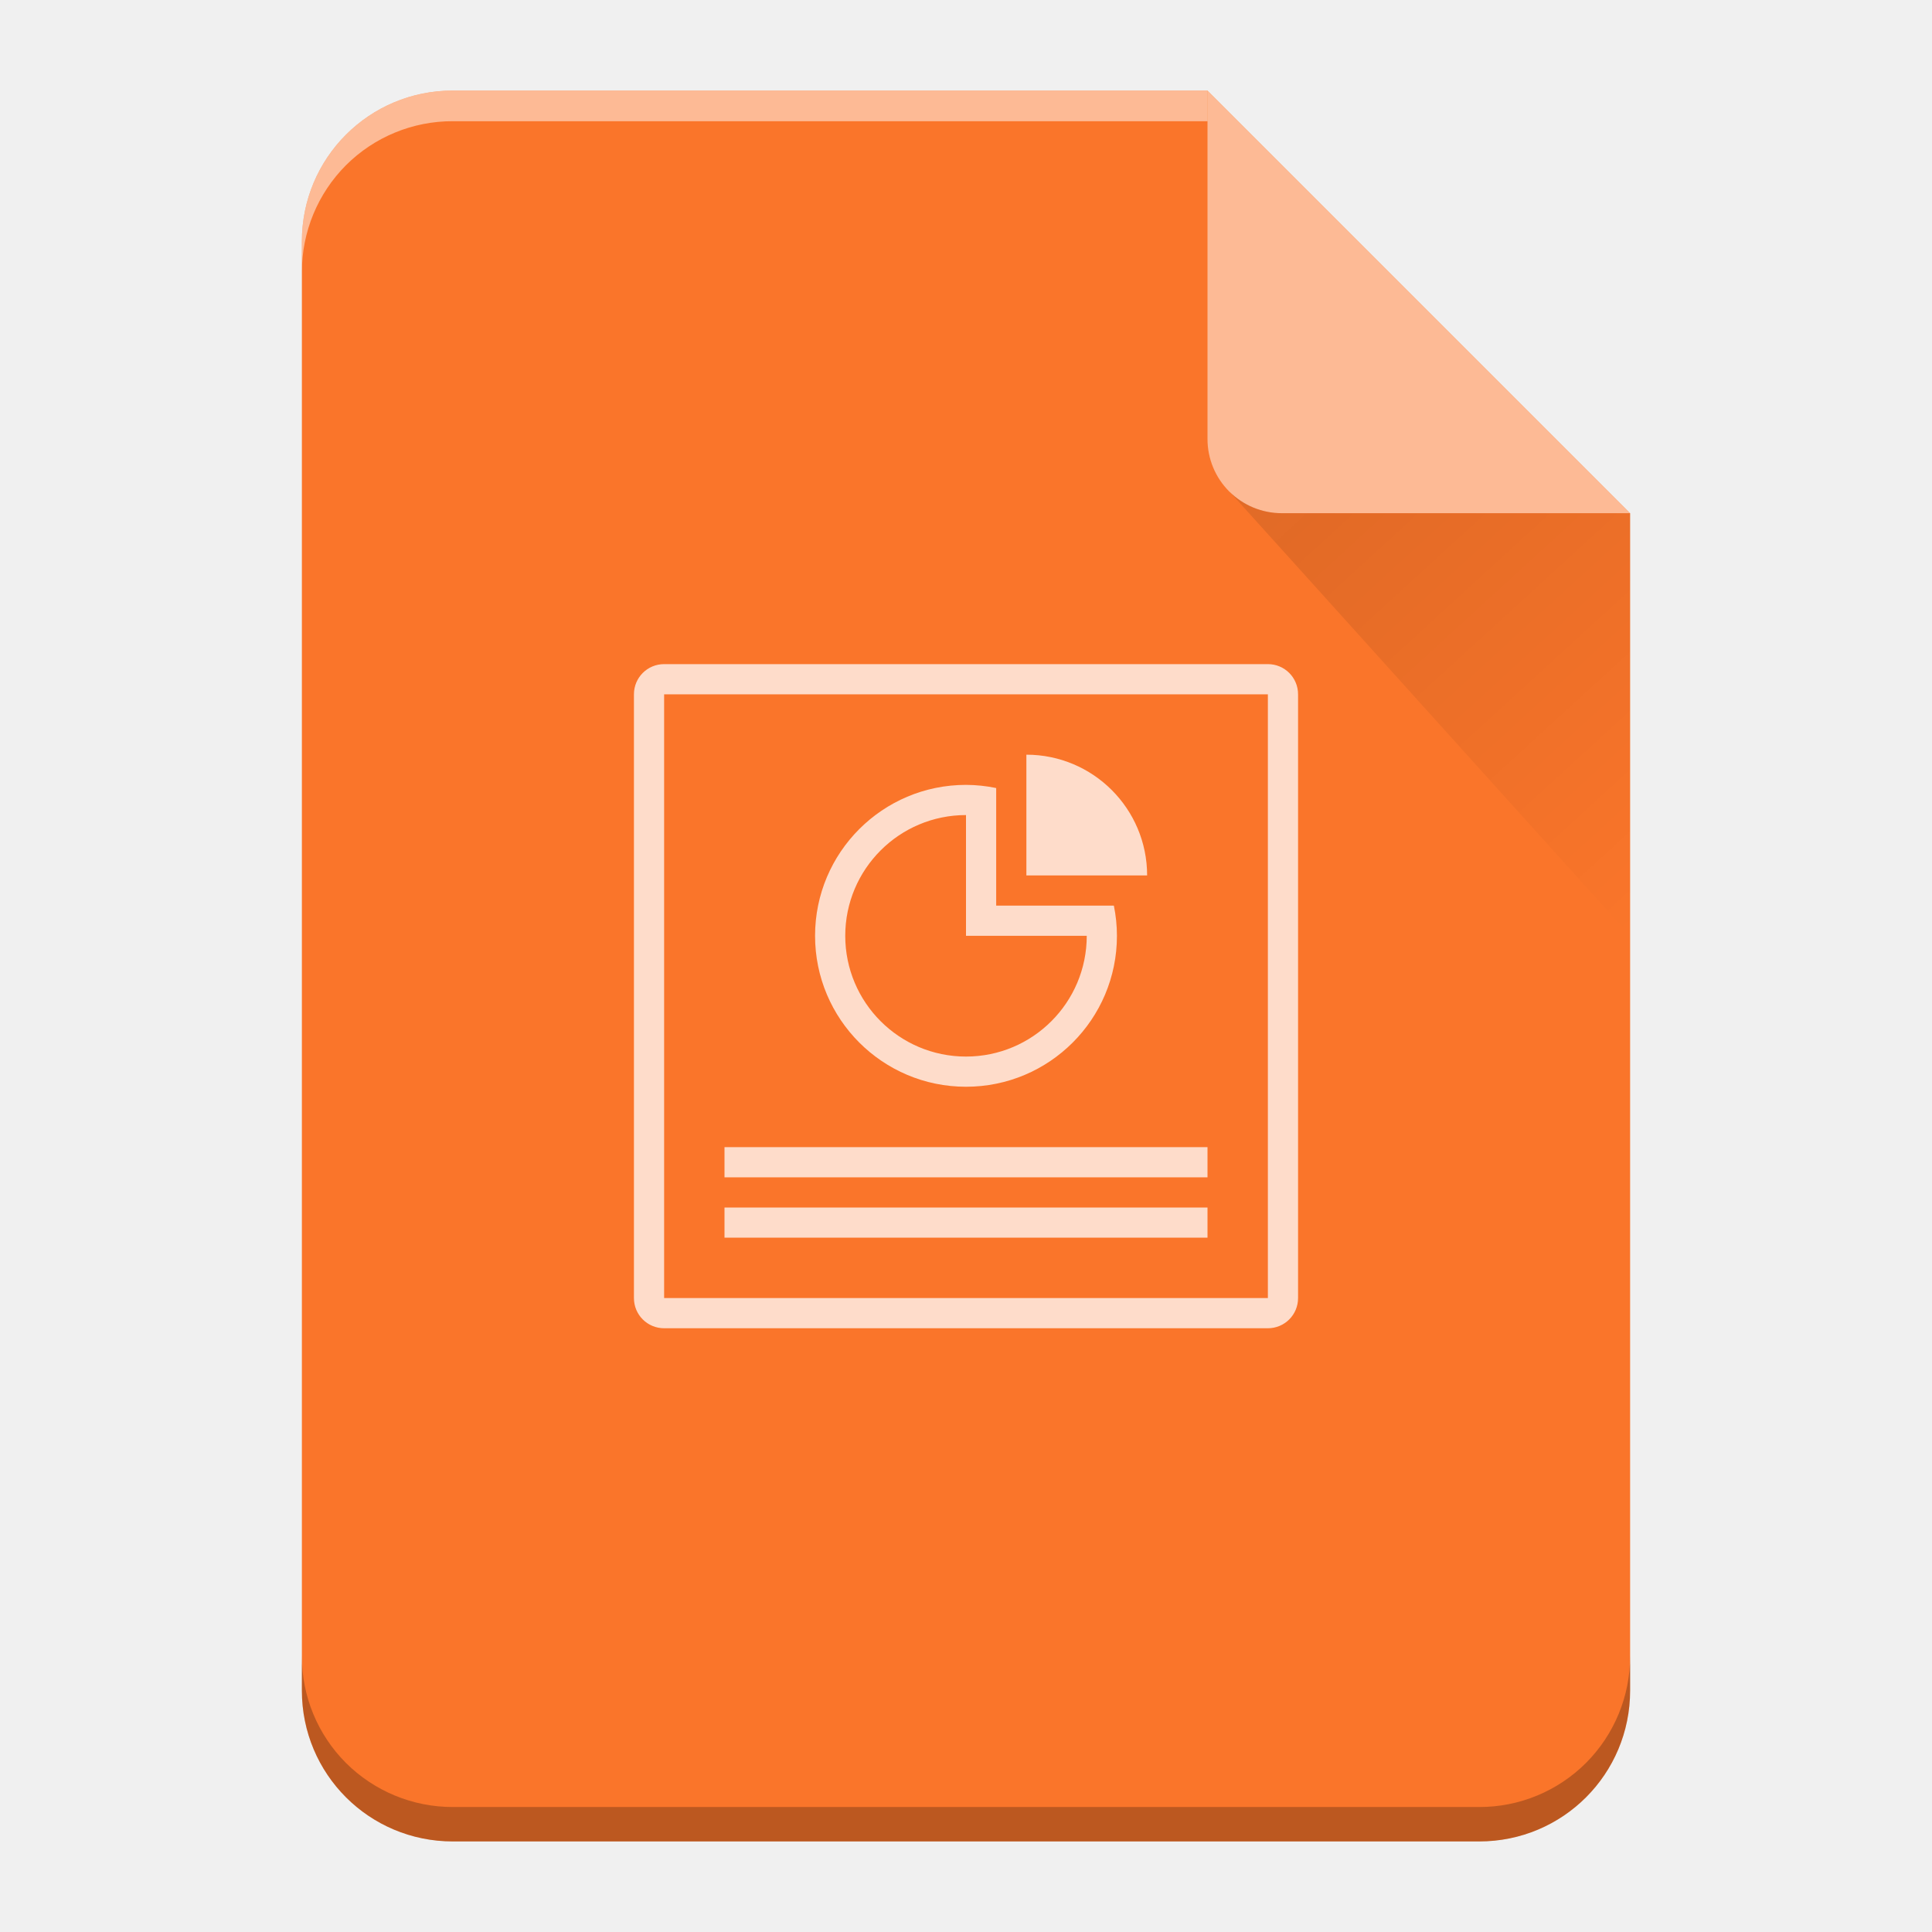
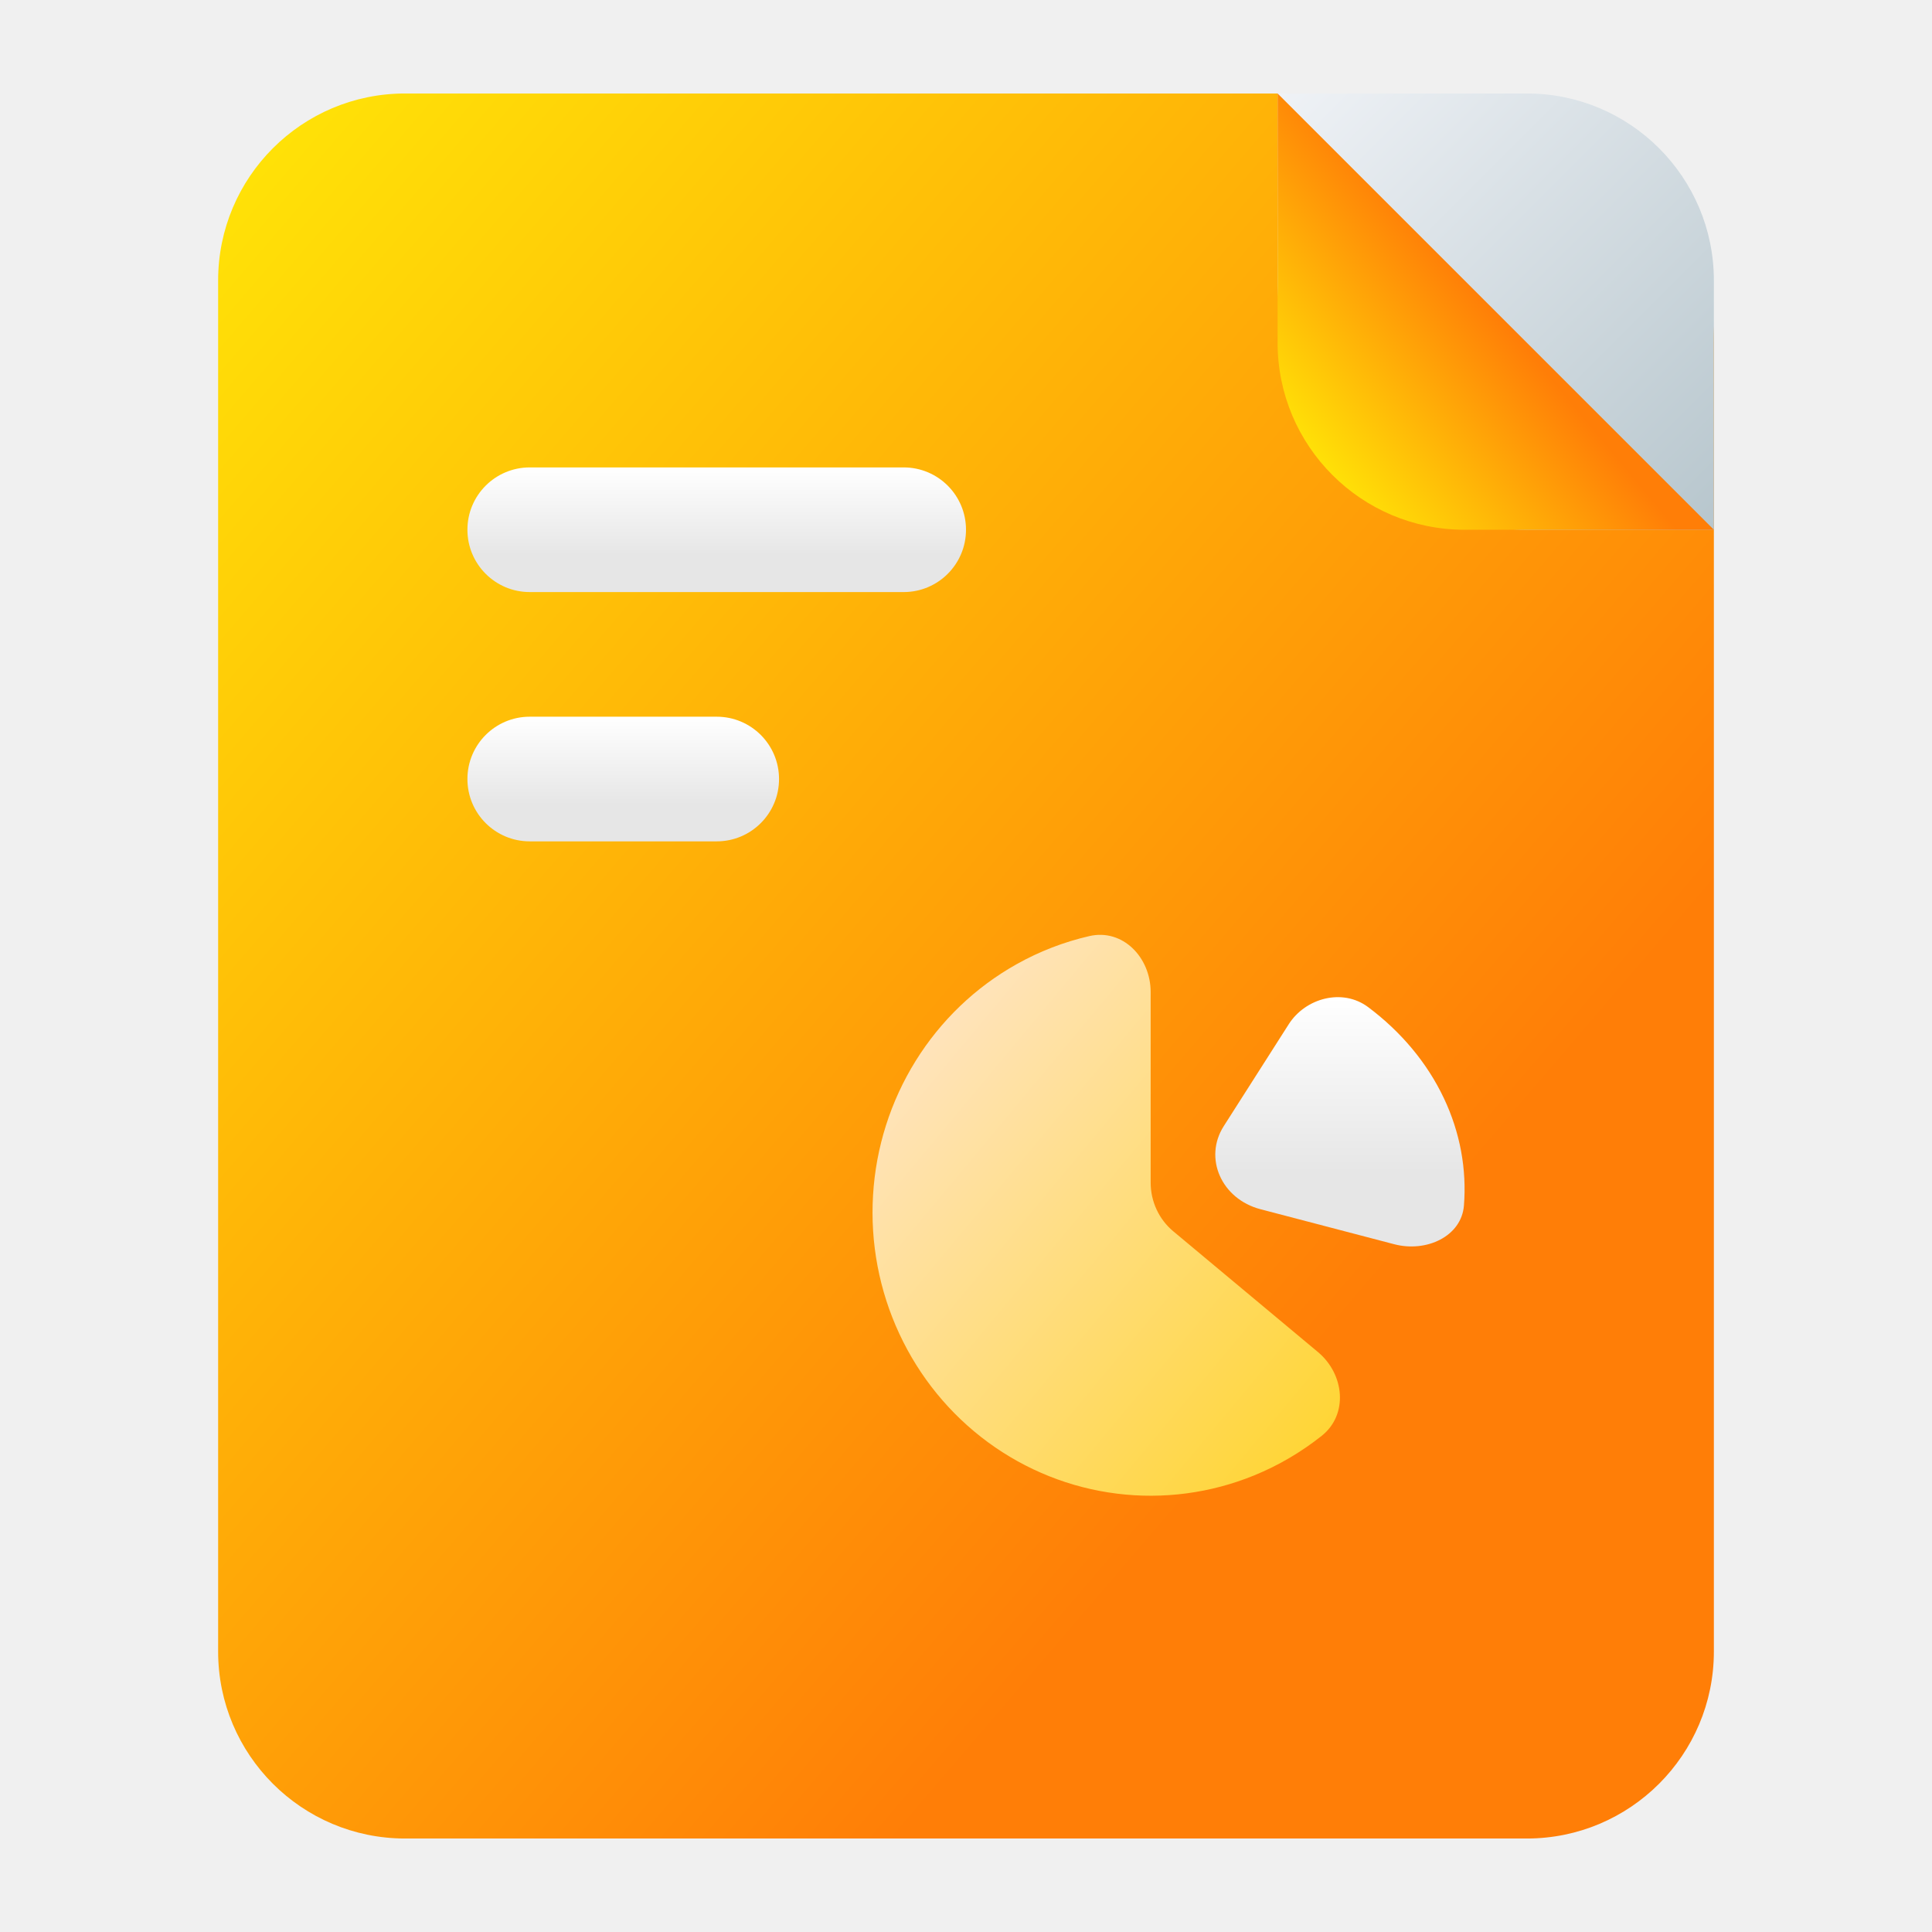
- <svg xmlns="http://www.w3.org/2000/svg" xmlns:xlink="http://www.w3.org/1999/xlink" width="64" height="64" version="1.1" id="svg29">
-   <defs id="defs13">
-     <linearGradient xlink:href="#a" id="b" gradientUnits="userSpaceOnUse" x1="0" y1="60.774" x2="0" y2="2.345" />
-     <linearGradient id="a" y1="392.36" y2="336.36" x2="0" gradientUnits="userSpaceOnUse" gradientTransform="translate(254 -254)">
-       <stop stop-color="#fff" stop-opacity="0" id="stop3" />
-       <stop offset="1" stop-color="#fff" stop-opacity=".2" id="stop5" />
+ <svg xmlns="http://www.w3.org/2000/svg" xmlns:xlink="http://www.w3.org/1999/xlink" width="62" height="62" version="1" id="svg7">
+   <defs id="defs7">
+     <linearGradient id="c-3" gradientUnits="userSpaceOnUse" x1="24.072" x2="23.96" y1="0.751" y2="46.057">
+       <stop offset="0" stop-color="#fff" id="stop3" />
+       <stop offset="1" stop-color="#d9d9d9" id="stop4" />
    </linearGradient>
-     <linearGradient id="c" y1="17.475" y2="31" x1="41.616" x2="54" gradientUnits="userSpaceOnUse">
-       <stop stop-color="#060606" id="stop8" />
-       <stop offset="1" stop-opacity="0" id="stop10" />
+     <linearGradient id="b-6" gradientUnits="userSpaceOnUse" x1="29.203" x2="34.121" xlink:href="#a-7" y1="24.827" y2="29.225" />
+     <linearGradient id="a-7">
+       <stop offset="0" id="stop1" />
+       <stop offset="1" stop-opacity="0" id="stop2" />
+     </linearGradient>
+     <linearGradient id="d" gradientUnits="userSpaceOnUse" x1="15.949" x2="25.032" xlink:href="#a-7" y1="23.618" y2="33.699" />
+     <linearGradient id="e" gradientUnits="userSpaceOnUse" x1="21.991" x2="29.321" xlink:href="#a-7" y1="33.78" y2="41.932" />
+     <linearGradient id="paint154_linear_890_11" x1="778" y1="812.292" x2="788" y2="812.292" gradientUnits="userSpaceOnUse" gradientTransform="translate(-751,-696)">
+       <stop stop-color="#EFF2F6" id="stop1050" />
+       <stop offset="0.601" stop-color="#B7C6CD" id="stop1051" />
+     </linearGradient>
+     <linearGradient id="paint155_linear_890_11" x1="783" y1="813" x2="783" y2="817" gradientUnits="userSpaceOnUse" gradientTransform="translate(-751,-696)">
+       <stop stop-color="#EFF2F6" id="stop1052" />
+       <stop offset="0.734" stop-color="#B7C6CD" id="stop1053" />
+     </linearGradient>
+     <radialGradient id="paint156_radial_890_11" cx="0" cy="0" r="1" gradientUnits="userSpaceOnUse" gradientTransform="matrix(27.99999,27.99998,-27.99999,27.99998,32.30239,34)">
+       <stop offset="0.601" stop-color="#B7C6CD" id="stop1054" style="stop-color:#384850;stop-opacity:1;" />
+       <stop offset="0.877" stop-color="#EFF2F6" id="stop1055" />
+     </radialGradient>
+     <linearGradient id="paint157_linear_890_11" x1="796.845" y1="799.434" x2="768.901" y2="770.815" gradientUnits="userSpaceOnUse" gradientTransform="matrix(1.166667,0,0,1.166667,-881.1976,-881.8333)">
+       <stop offset="0" stop-color="#2E2E41" id="stop1056" style="stop-color:#424b58;stop-opacity:1;" />
+       <stop offset="0.711" stop-color="#566C80" id="stop1057" style="stop-color:#303c47;stop-opacity:1;" />
+     </linearGradient>
+     <linearGradient id="paint158_linear_890_11" x1="792" y1="794" x2="774" y2="776" gradientUnits="userSpaceOnUse" gradientTransform="translate(-751,-696)">
+       <stop offset="0.304" stop-color="#2E2E41" id="stop1058" />
+       <stop offset="1" stop-color="#566C80" id="stop1059" />
+     </linearGradient>
+     <linearGradient id="paint159_linear_890_11" x1="788" y1="790" x2="778" y2="780" gradientUnits="userSpaceOnUse" gradientTransform="translate(-751,-696)">
+       <stop offset="0.391" stop-color="#5200FF" id="stop1060" />
+       <stop offset="1" stop-color="#0085FF" id="stop1061" />
+     </linearGradient>
+     <linearGradient id="paint160_linear_890_11" x1="784" y1="798" x2="782" y2="796" gradientUnits="userSpaceOnUse" gradientTransform="translate(-751,-696)">
+       <stop stop-color="#FF7E07" id="stop1062" />
+       <stop offset="1" stop-color="#FFE607" id="stop1063" />
+     </linearGradient>
+     <linearGradient id="c-3-6" gradientUnits="userSpaceOnUse" x1="24.072" x2="23.96" y1="0.751" y2="46.057" gradientTransform="matrix(0.9147135,0,0,0.9006815,9.046877,9.383644)">
+       <stop offset="0" stop-color="#fff" id="stop3-2" />
+       <stop offset="1" stop-color="#d9d9d9" id="stop4-9" />
+     </linearGradient>
+     <linearGradient id="b-6-1" gradientUnits="userSpaceOnUse" x1="29.203" x2="34.121" xlink:href="#a-7" y1="24.827" y2="29.225" gradientTransform="matrix(1.110453,0,0,1.093419,4.349116,4.786143)" />
+     <linearGradient id="d-0" gradientUnits="userSpaceOnUse" x1="15.949" x2="25.032" xlink:href="#a-7" y1="23.618" y2="33.699" gradientTransform="matrix(1.110453,0,0,1.093419,4.349116,4.786143)" />
+     <linearGradient id="e-9" gradientUnits="userSpaceOnUse" x1="21.991" x2="29.321" xlink:href="#a-7" y1="33.78" y2="41.932" gradientTransform="matrix(1.110453,0,0,1.093419,4.349116,4.786143)" />
+     <linearGradient id="paint539_linear_890_11" x1="1007" y1="317" x2="951.659" y2="269.565" gradientUnits="userSpaceOnUse">
+       <stop offset="0.224" stop-color="#5200FF" id="stop1821" />
+       <stop offset="0.903" stop-color="#0085FF" id="stop1822" />
+     </linearGradient>
+     <linearGradient id="paint540_linear_890_11" x1="974.5" y1="274" x2="974.5" y2="280" gradientUnits="userSpaceOnUse">
+       <stop offset="0.189" stop-color="#EFF2F6" id="stop1823" />
+       <stop offset="0.85" stop-color="#B7C6CD" id="stop1824" />
+     </linearGradient>
+     <linearGradient id="paint541_linear_890_11" x1="983" y1="282" x2="983" y2="288" gradientUnits="userSpaceOnUse">
+       <stop offset="0.189" stop-color="#EFF2F6" id="stop1825" />
+       <stop offset="0.85" stop-color="#B7C6CD" id="stop1826" />
+     </linearGradient>
+     <linearGradient id="paint542_linear_890_11" x1="983" y1="290" x2="983" y2="296" gradientUnits="userSpaceOnUse">
+       <stop offset="0.189" stop-color="#EFF2F6" id="stop1827" />
+       <stop offset="0.85" stop-color="#B7C6CD" id="stop1828" />
+     </linearGradient>
+     <linearGradient id="paint543_linear_890_11" x1="978.5" y1="298" x2="978.5" y2="304" gradientUnits="userSpaceOnUse">
+       <stop offset="0.189" stop-color="#EFF2F6" id="stop1829" />
+       <stop offset="0.85" stop-color="#B7C6CD" id="stop1830" />
+     </linearGradient>
+     <linearGradient id="paint544_linear_890_11" x1="993" y1="261" x2="1007" y2="275" gradientUnits="userSpaceOnUse">
+       <stop stop-color="#EFF2F6" id="stop1831" />
+       <stop offset="1" stop-color="#B7C6CD" id="stop1832" />
+     </linearGradient>
+     <linearGradient id="paint545_linear_890_11" x1="1000.58" y1="267.417" x2="994.75" y2="273.25" gradientUnits="userSpaceOnUse">
+       <stop stop-color="#5200FF" id="stop1833" />
+       <stop offset="1" stop-color="#0085FF" id="stop1834" />
+     </linearGradient>
+     <linearGradient id="paint366_linear_890_11" x1="1007" y1="517" x2="951.659" y2="469.565" gradientUnits="userSpaceOnUse">
+       <stop offset="0.272" stop-color="#FF7E07" id="stop1474" />
+       <stop offset="1" stop-color="#FFE607" id="stop1475" />
+     </linearGradient>
+     <linearGradient id="paint367_linear_890_11" x1="993" y1="461" x2="1007" y2="475" gradientUnits="userSpaceOnUse">
+       <stop stop-color="#EFF2F6" id="stop1476" />
+       <stop offset="1" stop-color="#B7C6CD" id="stop1477" />
+     </linearGradient>
+     <linearGradient id="paint368_linear_890_11" x1="1000" y1="468" x2="994" y2="473" gradientUnits="userSpaceOnUse">
+       <stop stop-color="#FF7E07" id="stop1478" />
+       <stop offset="1" stop-color="#FFE607" id="stop1479" />
+     </linearGradient>
+     <linearGradient id="paint369_linear_890_11" x1="995" y1="506" x2="977.295" y2="491.246" gradientUnits="userSpaceOnUse">
+       <stop stop-color="#FF7E07" id="stop1480" style="stop-color:#ffd42a;stop-opacity:1" />
+       <stop offset="1" stop-color="#FFE607" id="stop1481" style="stop-color:#ffe6d5;stop-opacity:1" />
+     </linearGradient>
+     <linearGradient id="paint370_linear_890_11" x1="995" y1="490" x2="995" y2="498" gradientUnits="userSpaceOnUse">
+       <stop stop-color="white" id="stop1482" />
+       <stop offset="0.705" stop-color="#E6E6E6" id="stop1483" />
+     </linearGradient>
+     <linearGradient id="paint371_linear_890_11" x1="972" y1="481" x2="972" y2="485" gradientUnits="userSpaceOnUse">
+       <stop stop-color="white" id="stop1484" />
+       <stop offset="0.705" stop-color="#E6E6E6" id="stop1485" />
+     </linearGradient>
+     <linearGradient id="paint372_linear_890_11" x1="972" y1="473" x2="972" y2="477" gradientUnits="userSpaceOnUse">
+       <stop stop-color="white" id="stop1486" />
+       <stop offset="0.705" stop-color="#E6E6E6" id="stop1487" />
    </linearGradient>
  </defs>
-   <path d="M 40,3 H 15 c -2.77,0 -5,2.23 -5,5 v 48 c 0,2.77 2.23,5 5,5 h 34 c 2.77,0 5,-2.23 5,-5 V 17 Z" id="path15" style="fill:#fa752a" />
-   <path d="M 40,3 H 15 c -2.77,0 -5,2.23 -5,5 v 48 c 0,2.77 2.23,5 5,5 h 34 c 2.77,0 5,-2.23 5,-5 V 17 Z" id="path17" style="fill:url(#b)" />
-   <path d="M 40,3 H 15 C 12.23,3 10,5.23 10,8 V 9.014 A 5.005,5.005 0 0 1 11.46,5.474 4.989,4.989 0 0 1 15,4.015 H 40 V 4 Z" id="path19" style="opacity:0.5;fill:#ffffff" />
-   <path d="M 54,54.86 A 5.004,5.004 0 0 1 52.54,58.398 4.989,4.989 0 0 1 49,59.86 H 15 A 5.005,5.005 0 0 1 11.46,58.4 4.989,4.989 0 0 1 10,54.86 V 56 c 0,2.77 2.23,5 5,5 h 34 c 2.77,0 5,-2.23 5,-5 z" id="path21" style="opacity:0.25;fill-opacity:0.992" />
-   <path d="M 40,3 V 14.535 A 2.456,2.456 0 0 0 42.465,17 H 54 Z" id="path23" style="opacity:0.5;fill:#ffffff;fill-rule:evenodd" />
-   <path d="m 22,22 c -0.554,0 -1,0.446 -1,1 v 20 c 0,0.554 0.446,1 1,1 h 20 c 0.554,0 1,-0.446 1,-1 V 23 c 0,-0.554 -0.446,-1 -1,-1 z m 0,1 H 42 V 43 H 22 Z m 12,2 v 4 h 4 a 4,4 0 0 0 -4,-4 m -2,1 a 5,5 0 0 0 -5,5 5,5 0 0 0 5,5 5,5 0 0 0 5,-5 5,5 0 0 0 -0.102,-1 H 33 V 26.105 A 5,5 0 0 0 32,26 m 0,1 v 4 h 4 a 4,4 0 0 1 -4,4 4,4 0 0 1 -4,-4 4,4 0 0 1 4,-4 m -8,11 v 1 h 16 v -1 z m 0,2 v 1 h 16 v -1 z" id="path25" style="color:#000000;opacity:0.75;fill:#ffffff" />
-   <path d="M 40.73,16.283 54,31 V 17 H 42.465 c -0.68,0 -1.29,-0.276 -1.735,-0.717 z" id="path27" style="opacity:0.1;fill:url(#c);fill-rule:evenodd" />
+   <g id="g2279" transform="translate(-952,-458)">
+     <g id="g2278">
+       <path d="m 959,467 c 0,-3.314 2.686,-6 6,-6 h 34 c 4.42,0 8,3.582 8,8 v 42 c 0,3.314 -2.69,6 -6,6 h -36 c -3.314,0 -6,-2.686 -6,-6 z" id="path356" style="fill:url(#paint366_linear_890_11)" />
+       <path d="m 993,461 h 8 c 3.31,0 6,2.686 6,6 v 8 h -6 c -4.418,0 -8,-3.582 -8,-8 z" id="path357" style="fill:url(#paint367_linear_890_11)" />
+       <path d="m 993,469 v -8 l 14,14 h -8 c -3.314,0 -6,-2.686 -6,-6 z" id="path358" style="fill:url(#paint368_linear_890_11)" />
+       <path d="m 988.926,489.837 c 0,-1.116 -0.899,-2.043 -1.967,-1.797 -0.814,0.187 -1.601,0.49 -2.338,0.904 -1.319,0.739 -2.432,1.806 -3.237,3.102 -0.805,1.295 -1.276,2.777 -1.367,4.308 -0.092,1.53 0.197,3.059 0.842,4.445 0.644,1.386 1.621,2.583 2.842,3.481 1.22,0.897 2.644,1.466 4.138,1.652 1.494,0.187 3.01,-0.014 4.407,-0.584 0.781,-0.319 1.51,-0.747 2.168,-1.27 0.864,-0.686 0.729,-1.981 -0.118,-2.688 l -4.644,-3.876 c -0.46,-0.383 -0.726,-0.957 -0.726,-1.562 z" id="path359" style="fill:url(#paint369_linear_890_11)" />
+       <path d="m 996.743,497.929 c 1.04,0.272 2.158,-0.259 2.236,-1.24 0.093,-1.17 -0.123,-2.351 -0.646,-3.452 -0.535,-1.129 -1.37,-2.126 -2.427,-2.917 -0.825,-0.617 -2.013,-0.292 -2.549,0.549 l -2.086,3.271 c -0.653,1.026 -0.073,2.337 1.179,2.665 z" id="path360" style="fill:url(#paint370_linear_890_11)" />
+       <path d="m 977,483 c 0,-1.105 -0.895,-2 -2,-2 h -6 c -1.105,0 -2,0.895 -2,2 0,1.105 0.895,2 2,2 h 6 c 1.105,0 2,-0.895 2,-2 z" id="path361" style="fill:url(#paint371_linear_890_11)" />
+       <path d="m 983,475 c 0,-1.105 -0.895,-2 -2,-2 h -12 c -1.105,0 -2,0.895 -2,2 0,1.105 0.895,2 2,2 h 12 c 1.105,0 2,-0.895 2,-2 z" id="path362" style="fill:url(#paint372_linear_890_11)" />
+     </g>
+   </g>
</svg>
